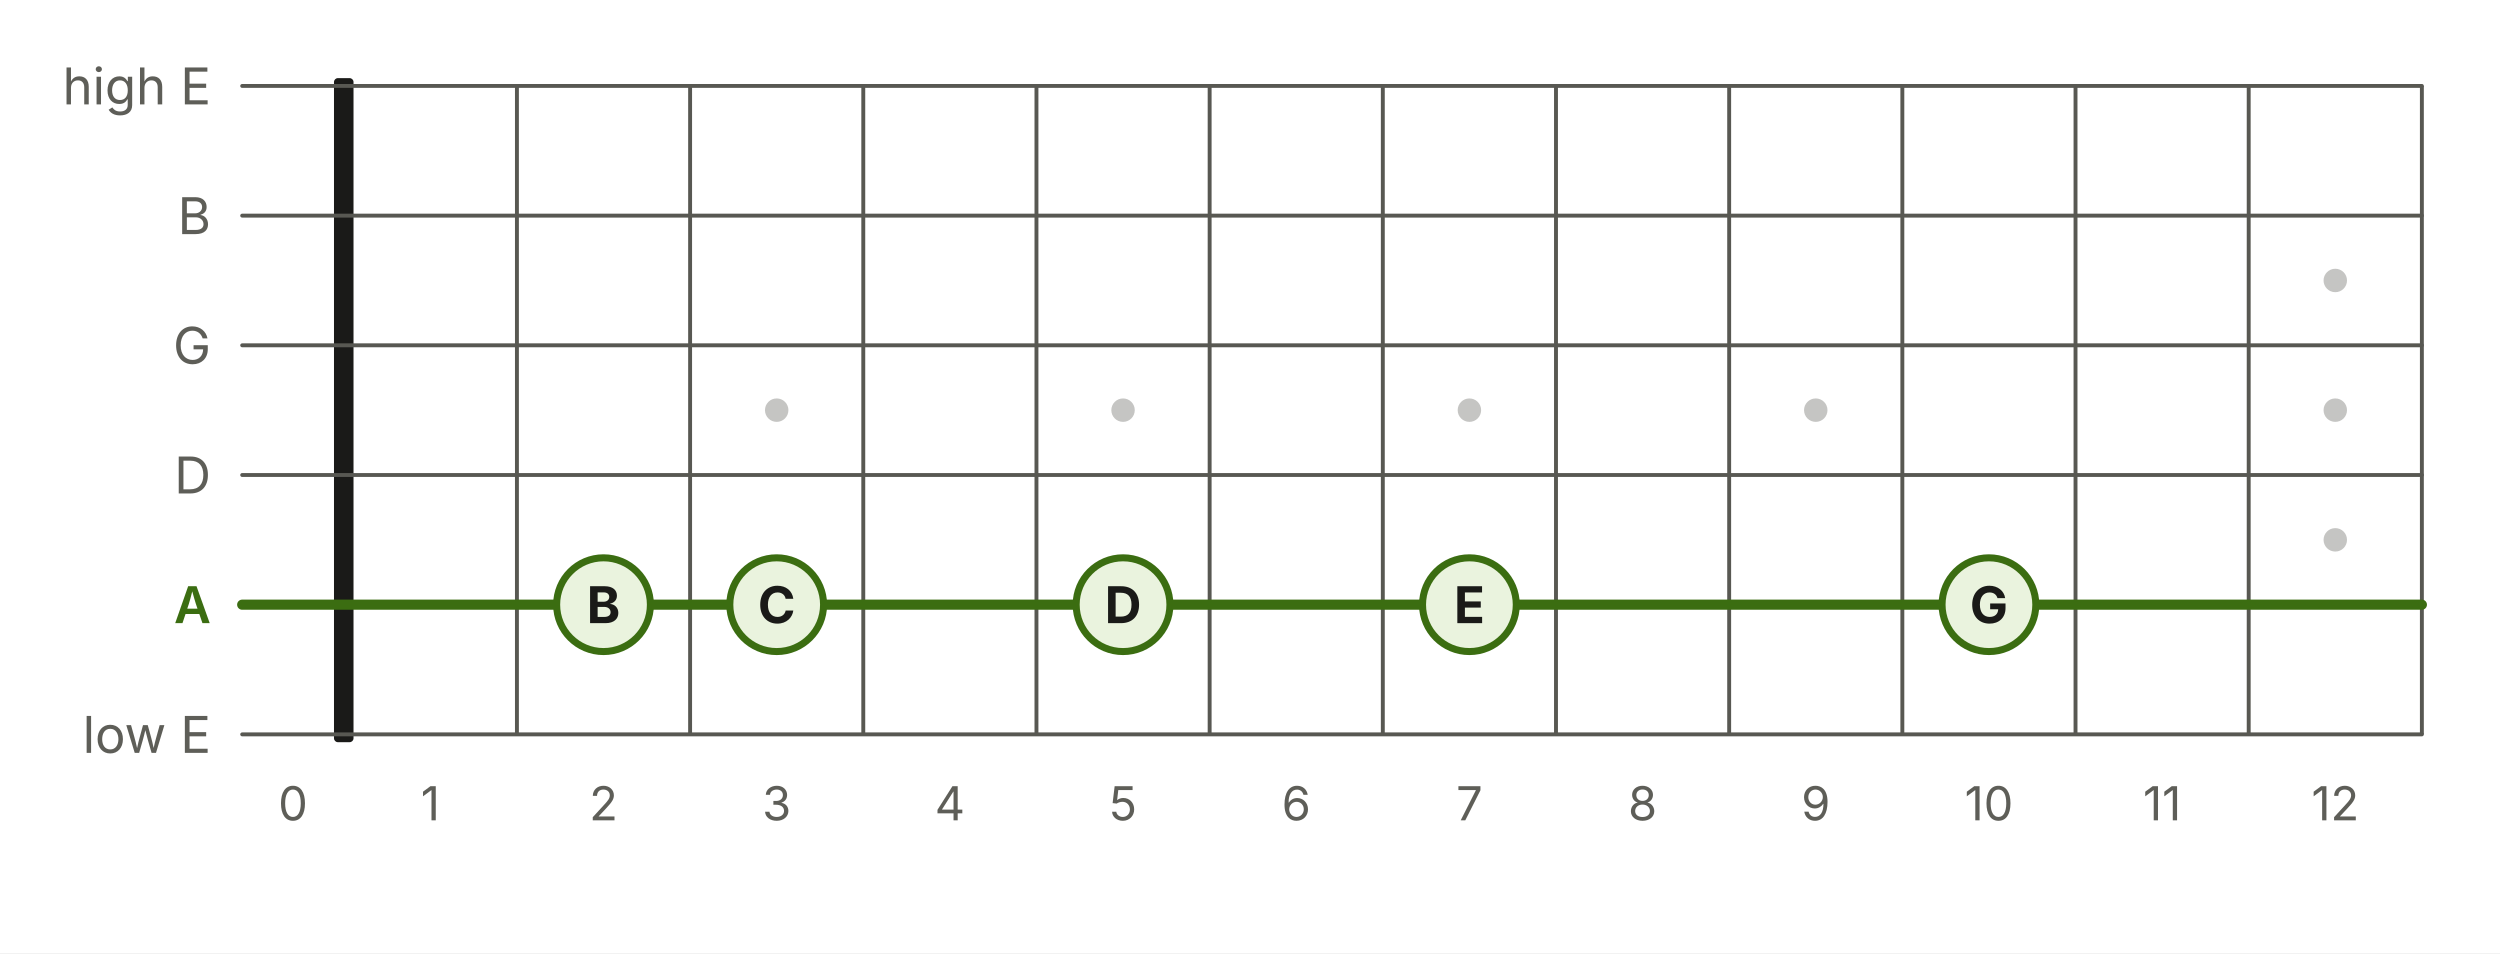
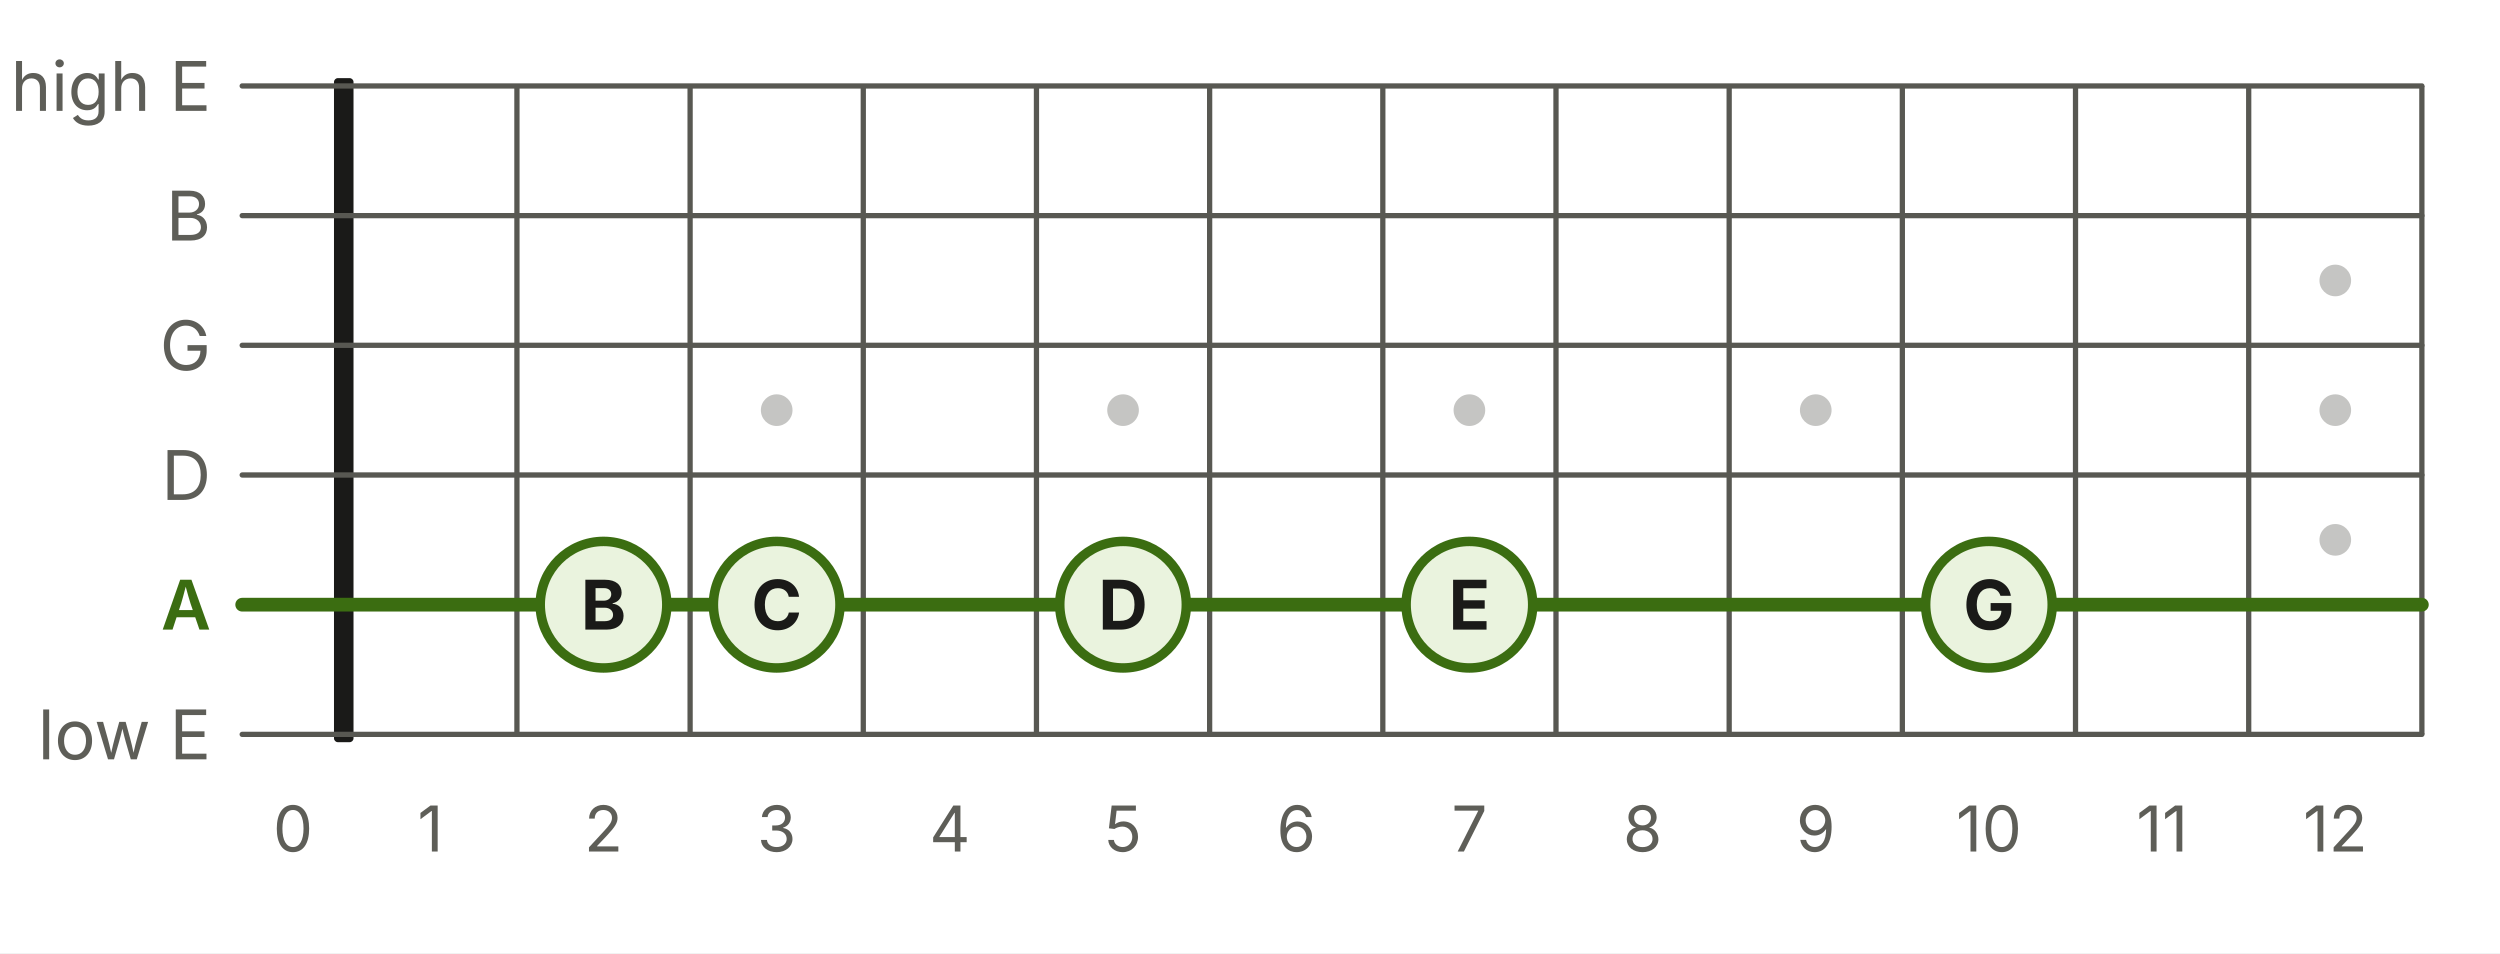
<svg xmlns="http://www.w3.org/2000/svg" width="2560" height="976" viewBox="0 0 640 244" font-family="Calibri,-apple-system,BlinkMacSystemFont,'Segoe UI',sans-serif">
  <rect width="640" height="244" fill="#ffffff" />
-   <circle cx="198.833" cy="105" r="3" fill="#585852" opacity="0.35" />
-   <circle cx="287.5" cy="105" r="3" fill="#585852" opacity="0.35" />
-   <circle cx="376.167" cy="105" r="3" fill="#585852" opacity="0.35" />
-   <circle cx="464.833" cy="105" r="3" fill="#585852" opacity="0.35" />
-   <circle cx="597.833" cy="105" r="3" fill="#585852" opacity="0.35" />
-   <circle cx="597.833" cy="71.8" r="3" fill="#585852" opacity="0.35" />
-   <circle cx="597.833" cy="138.2" r="3" fill="#585852" opacity="0.35" />
-   <line x1="132.333" y1="22" x2="132.333" y2="188" stroke="#585852" stroke-width="1" />
-   <line x1="176.667" y1="22" x2="176.667" y2="188" stroke="#585852" stroke-width="1" />
-   <line x1="221" y1="22" x2="221" y2="188" stroke="#585852" stroke-width="1" />
-   <line x1="265.333" y1="22" x2="265.333" y2="188" stroke="#585852" stroke-width="1" />
-   <line x1="309.667" y1="22" x2="309.667" y2="188" stroke="#585852" stroke-width="1" />
-   <line x1="354" y1="22" x2="354" y2="188" stroke="#585852" stroke-width="1" />
-   <line x1="398.333" y1="22" x2="398.333" y2="188" stroke="#585852" stroke-width="1" />
-   <line x1="442.667" y1="22" x2="442.667" y2="188" stroke="#585852" stroke-width="1" />
-   <line x1="487" y1="22" x2="487" y2="188" stroke="#585852" stroke-width="1" />
-   <line x1="531.333" y1="22" x2="531.333" y2="188" stroke="#585852" stroke-width="1" />
-   <line x1="575.667" y1="22" x2="575.667" y2="188" stroke="#585852" stroke-width="1" />
-   <line x1="620" y1="22" x2="620" y2="188" stroke="#585852" stroke-width="1" />
+   <circle cx="198.833" cy="105" r="4.05" fill="#585852" opacity="0.35" />
+   <circle cx="287.5" cy="105" r="4.05" fill="#585852" opacity="0.35" />
+   <circle cx="376.167" cy="105" r="4.05" fill="#585852" opacity="0.35" />
+   <circle cx="464.833" cy="105" r="4.05" fill="#585852" opacity="0.35" />
+   <circle cx="597.833" cy="105" r="4.05" fill="#585852" opacity="0.35" />
+   <circle cx="597.833" cy="71.8" r="4.05" fill="#585852" opacity="0.35" />
+   <circle cx="597.833" cy="138.2" r="4.05" fill="#585852" opacity="0.35" />
+   <line x1="132.333" y1="22" x2="132.333" y2="188" stroke="#585852" stroke-width="1.35" />
+   <line x1="176.667" y1="22" x2="176.667" y2="188" stroke="#585852" stroke-width="1.35" />
+   <line x1="221" y1="22" x2="221" y2="188" stroke="#585852" stroke-width="1.35" />
+   <line x1="265.333" y1="22" x2="265.333" y2="188" stroke="#585852" stroke-width="1.35" />
+   <line x1="309.667" y1="22" x2="309.667" y2="188" stroke="#585852" stroke-width="1.35" />
+   <line x1="354" y1="22" x2="354" y2="188" stroke="#585852" stroke-width="1.35" />
+   <line x1="398.333" y1="22" x2="398.333" y2="188" stroke="#585852" stroke-width="1.35" />
+   <line x1="442.667" y1="22" x2="442.667" y2="188" stroke="#585852" stroke-width="1.35" />
+   <line x1="487" y1="22" x2="487" y2="188" stroke="#585852" stroke-width="1.35" />
+   <line x1="531.333" y1="22" x2="531.333" y2="188" stroke="#585852" stroke-width="1.35" />
+   <line x1="575.667" y1="22" x2="575.667" y2="188" stroke="#585852" stroke-width="1.35" />
+   <line x1="620" y1="22" x2="620" y2="188" stroke="#585852" stroke-width="1.35" />
  <rect x="85.5" y="20" width="5" height="170" fill="#1a1a18" rx="1" />
-   <line x1="62" y1="22" x2="620" y2="22" stroke="#585852" stroke-width="1" stroke-linecap="round" />
-   <text x="54" y="22" text-anchor="end" dominant-baseline="central" font-size="13" font-weight="400" fill="#5e5e58">high E</text>
-   <line x1="62" y1="55.2" x2="620" y2="55.2" stroke="#585852" stroke-width="1" stroke-linecap="round" />
-   <text x="54" y="55.2" text-anchor="end" dominant-baseline="central" font-size="13" font-weight="400" fill="#5e5e58">B</text>
-   <line x1="62" y1="88.4" x2="620" y2="88.4" stroke="#585852" stroke-width="1" stroke-linecap="round" />
-   <text x="54" y="88.4" text-anchor="end" dominant-baseline="central" font-size="13" font-weight="400" fill="#5e5e58">G</text>
-   <line x1="62" y1="121.6" x2="620" y2="121.6" stroke="#585852" stroke-width="1" stroke-linecap="round" />
-   <text x="54" y="121.6" text-anchor="end" dominant-baseline="central" font-size="13" font-weight="400" fill="#5e5e58">D</text>
-   <line x1="62" y1="154.8" x2="620" y2="154.8" stroke="#3b6d11" stroke-width="2.6" stroke-linecap="round" />
-   <text x="54" y="154.8" text-anchor="end" dominant-baseline="central" font-size="13" font-weight="600" fill="#3b6d11">A</text>
-   <line x1="62" y1="188" x2="620" y2="188" stroke="#585852" stroke-width="1" stroke-linecap="round" />
-   <text x="54" y="188" text-anchor="end" dominant-baseline="central" font-size="13" font-weight="400" fill="#5e5e58">low E</text>
-   <circle cx="154.5" cy="154.8" r="12" fill="#eaf3de" stroke="#3b6d11" stroke-width="1.8" />
-   <circle cx="198.833" cy="154.8" r="12" fill="#eaf3de" stroke="#3b6d11" stroke-width="1.8" />
-   <circle cx="287.5" cy="154.8" r="12" fill="#eaf3de" stroke="#3b6d11" stroke-width="1.8" />
-   <circle cx="376.167" cy="154.8" r="12" fill="#eaf3de" stroke="#3b6d11" stroke-width="1.8" />
-   <circle cx="509.167" cy="154.8" r="12" fill="#eaf3de" stroke="#3b6d11" stroke-width="1.8" />
-   <g font-size="13" font-weight="700" fill="#1a1a18" text-anchor="middle" dominant-baseline="central">
+   <line x1="62" y1="22" x2="620" y2="22" stroke="#585852" stroke-width="1.35" stroke-linecap="round" />
+   <text x="54" y="22" text-anchor="end" dominant-baseline="central" font-size="17.55" font-weight="400" fill="#5e5e58">high E</text>
+   <line x1="62" y1="55.2" x2="620" y2="55.2" stroke="#585852" stroke-width="1.35" stroke-linecap="round" />
+   <text x="54" y="55.2" text-anchor="end" dominant-baseline="central" font-size="17.55" font-weight="400" fill="#5e5e58">B</text>
+   <line x1="62" y1="88.4" x2="620" y2="88.4" stroke="#585852" stroke-width="1.35" stroke-linecap="round" />
+   <text x="54" y="88.4" text-anchor="end" dominant-baseline="central" font-size="17.55" font-weight="400" fill="#5e5e58">G</text>
+   <line x1="62" y1="121.6" x2="620" y2="121.6" stroke="#585852" stroke-width="1.35" stroke-linecap="round" />
+   <text x="54" y="121.6" text-anchor="end" dominant-baseline="central" font-size="17.55" font-weight="400" fill="#5e5e58">D</text>
+   <line x1="62" y1="154.8" x2="620" y2="154.8" stroke="#3b6d11" stroke-width="3.51" stroke-linecap="round" />
+   <text x="54" y="154.8" text-anchor="end" dominant-baseline="central" font-size="17.55" font-weight="600" fill="#3b6d11">A</text>
+   <line x1="62" y1="188" x2="620" y2="188" stroke="#585852" stroke-width="1.35" stroke-linecap="round" />
+   <text x="54" y="188" text-anchor="end" dominant-baseline="central" font-size="17.55" font-weight="400" fill="#5e5e58">low E</text>
+   <circle cx="154.5" cy="154.8" r="16.2" fill="#eaf3de" stroke="#3b6d11" stroke-width="2.43" />
+   <circle cx="198.833" cy="154.8" r="16.2" fill="#eaf3de" stroke="#3b6d11" stroke-width="2.43" />
+   <circle cx="287.5" cy="154.8" r="16.2" fill="#eaf3de" stroke="#3b6d11" stroke-width="2.43" />
+   <circle cx="376.167" cy="154.8" r="16.2" fill="#eaf3de" stroke="#3b6d11" stroke-width="2.43" />
+   <circle cx="509.167" cy="154.8" r="16.2" fill="#eaf3de" stroke="#3b6d11" stroke-width="2.43" />
+   <g font-size="17.55" font-weight="700" fill="#1a1a18" text-anchor="middle" dominant-baseline="central">
    <text x="154.5" y="154.8">B</text>
    <text x="198.833" y="154.8">C</text>
    <text x="287.5" y="154.8">D</text>
    <text x="376.167" y="154.8">E</text>
    <text x="509.167" y="154.8">G</text>
  </g>
-   <g font-size="12" fill="#5e5e58" text-anchor="middle">
-     <text x="75" y="210">0</text>
-     <text x="110.167" y="210">1</text>
-     <text x="154.5" y="210">2</text>
-     <text x="198.833" y="210">3</text>
-     <text x="243.167" y="210">4</text>
-     <text x="287.5" y="210">5</text>
-     <text x="331.833" y="210">6</text>
-     <text x="376.167" y="210">7</text>
-     <text x="420.5" y="210">8</text>
-     <text x="464.833" y="210">9</text>
-     <text x="509.167" y="210">10</text>
-     <text x="553.5" y="210">11</text>
-     <text x="597.833" y="210">12</text>
+   <g font-size="16.2" fill="#5e5e58" text-anchor="middle">
+     <text x="75" y="218">0</text>
+     <text x="110.167" y="218">1</text>
+     <text x="154.5" y="218">2</text>
+     <text x="198.833" y="218">3</text>
+     <text x="243.167" y="218">4</text>
+     <text x="287.5" y="218">5</text>
+     <text x="331.833" y="218">6</text>
+     <text x="376.167" y="218">7</text>
+     <text x="420.5" y="218">8</text>
+     <text x="464.833" y="218">9</text>
+     <text x="509.167" y="218">10</text>
+     <text x="553.5" y="218">11</text>
+     <text x="597.833" y="218">12</text>
  </g>
</svg>
